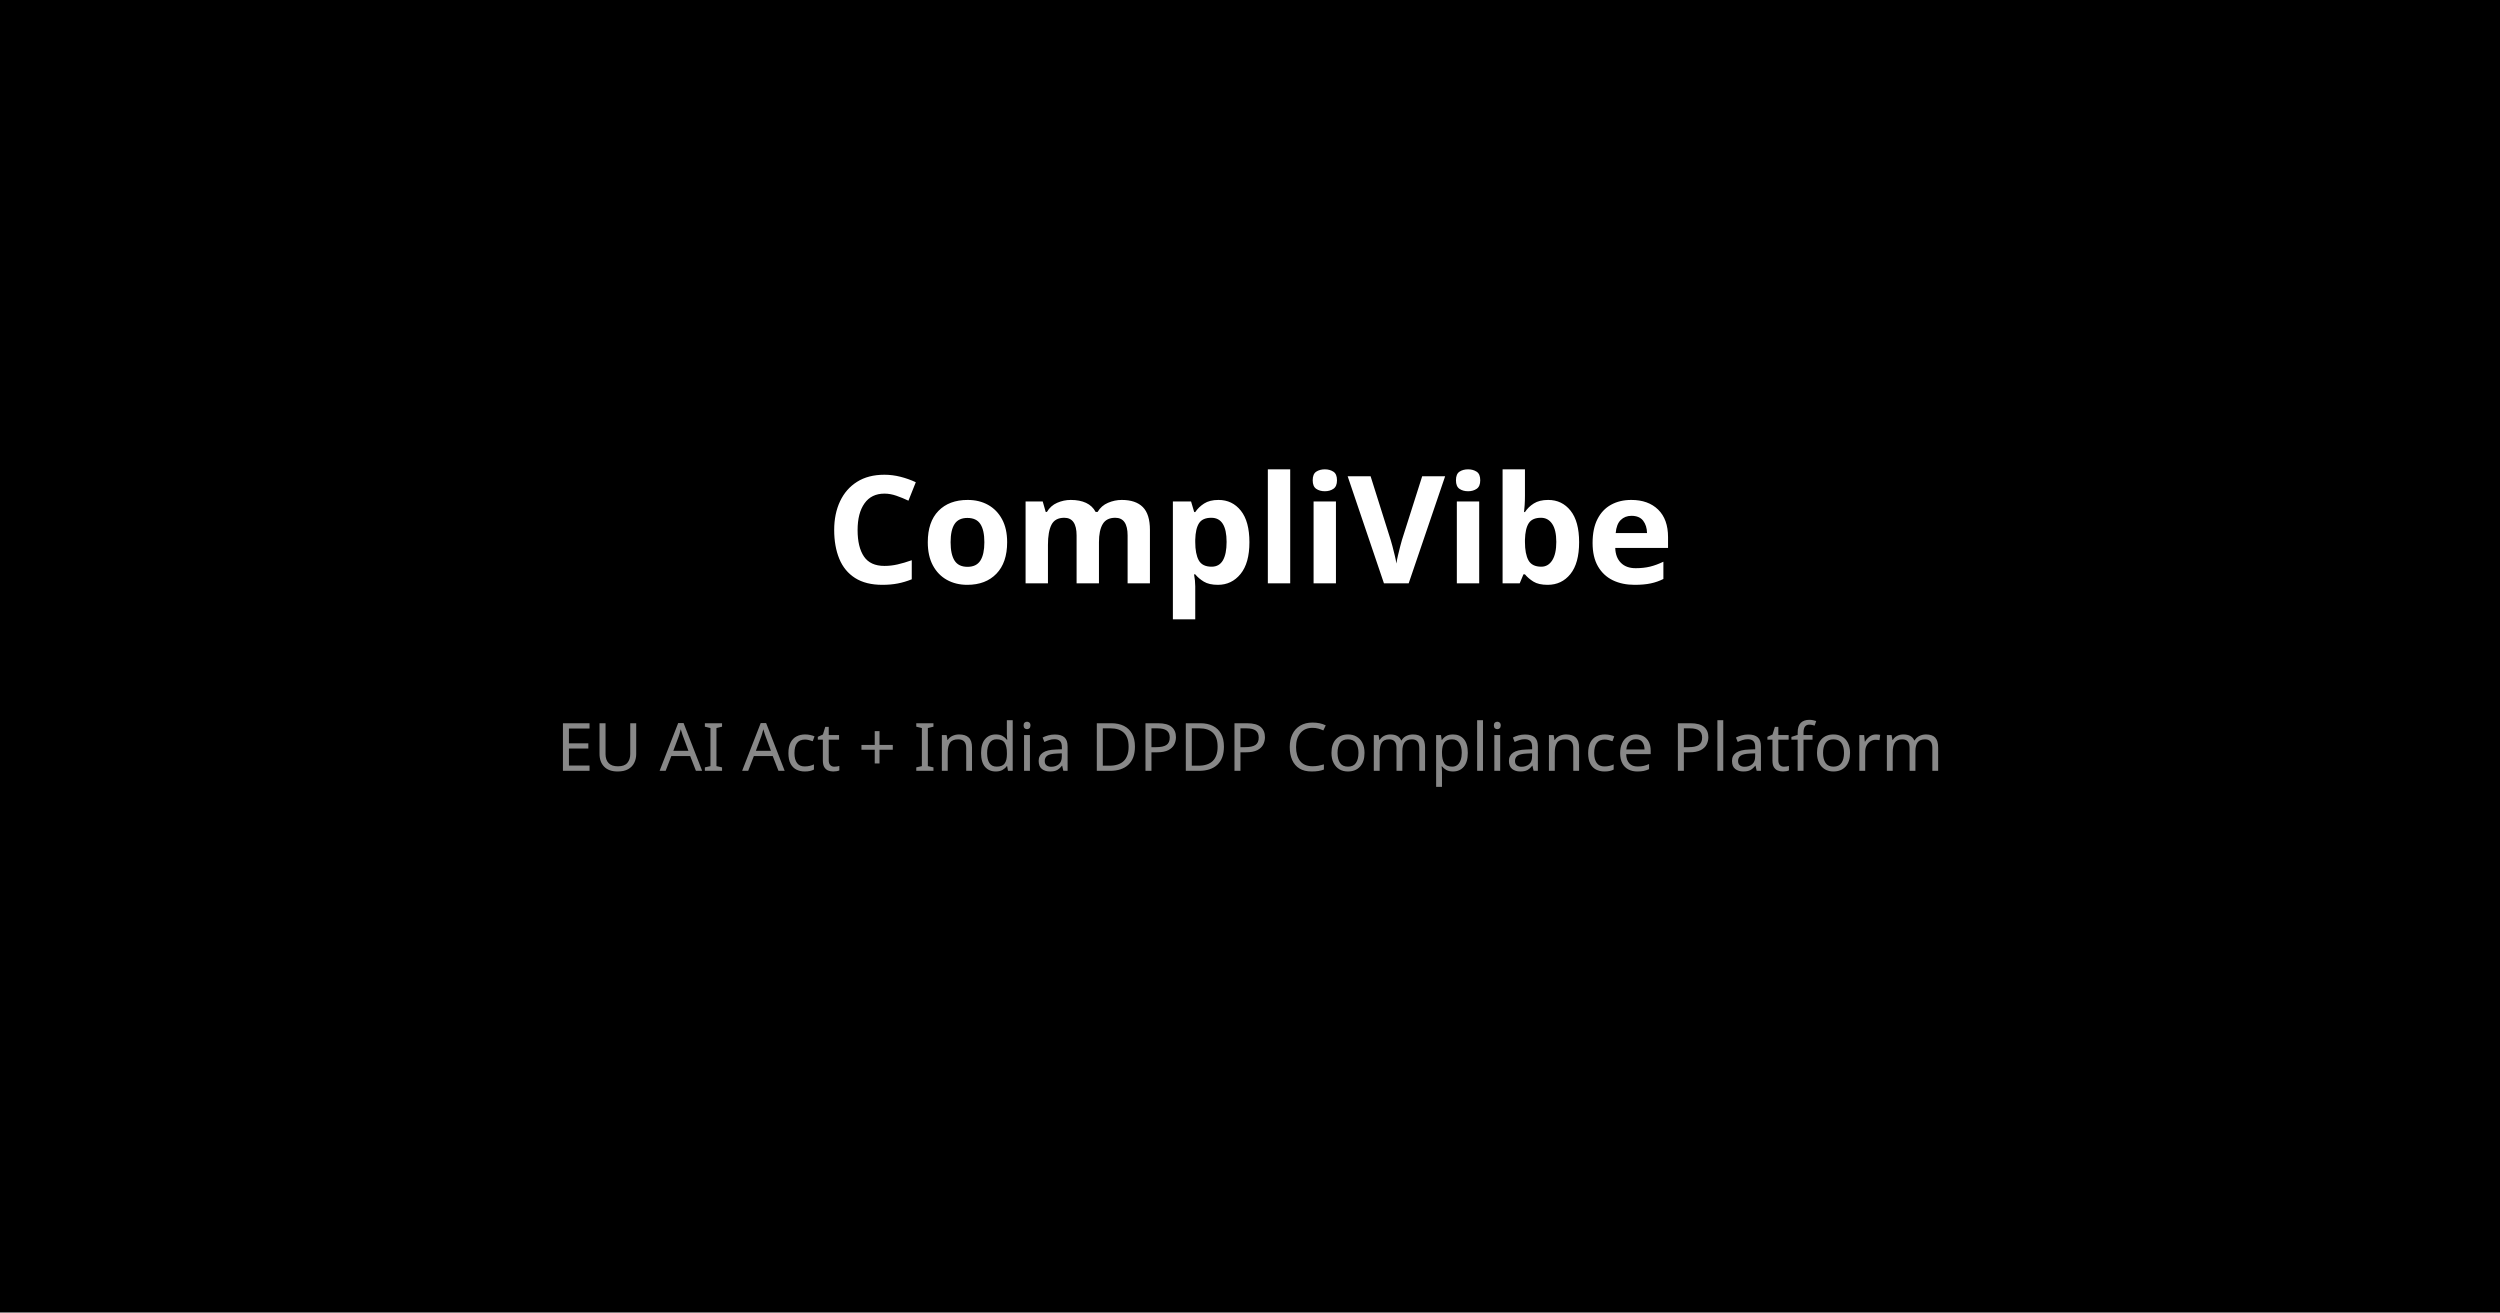
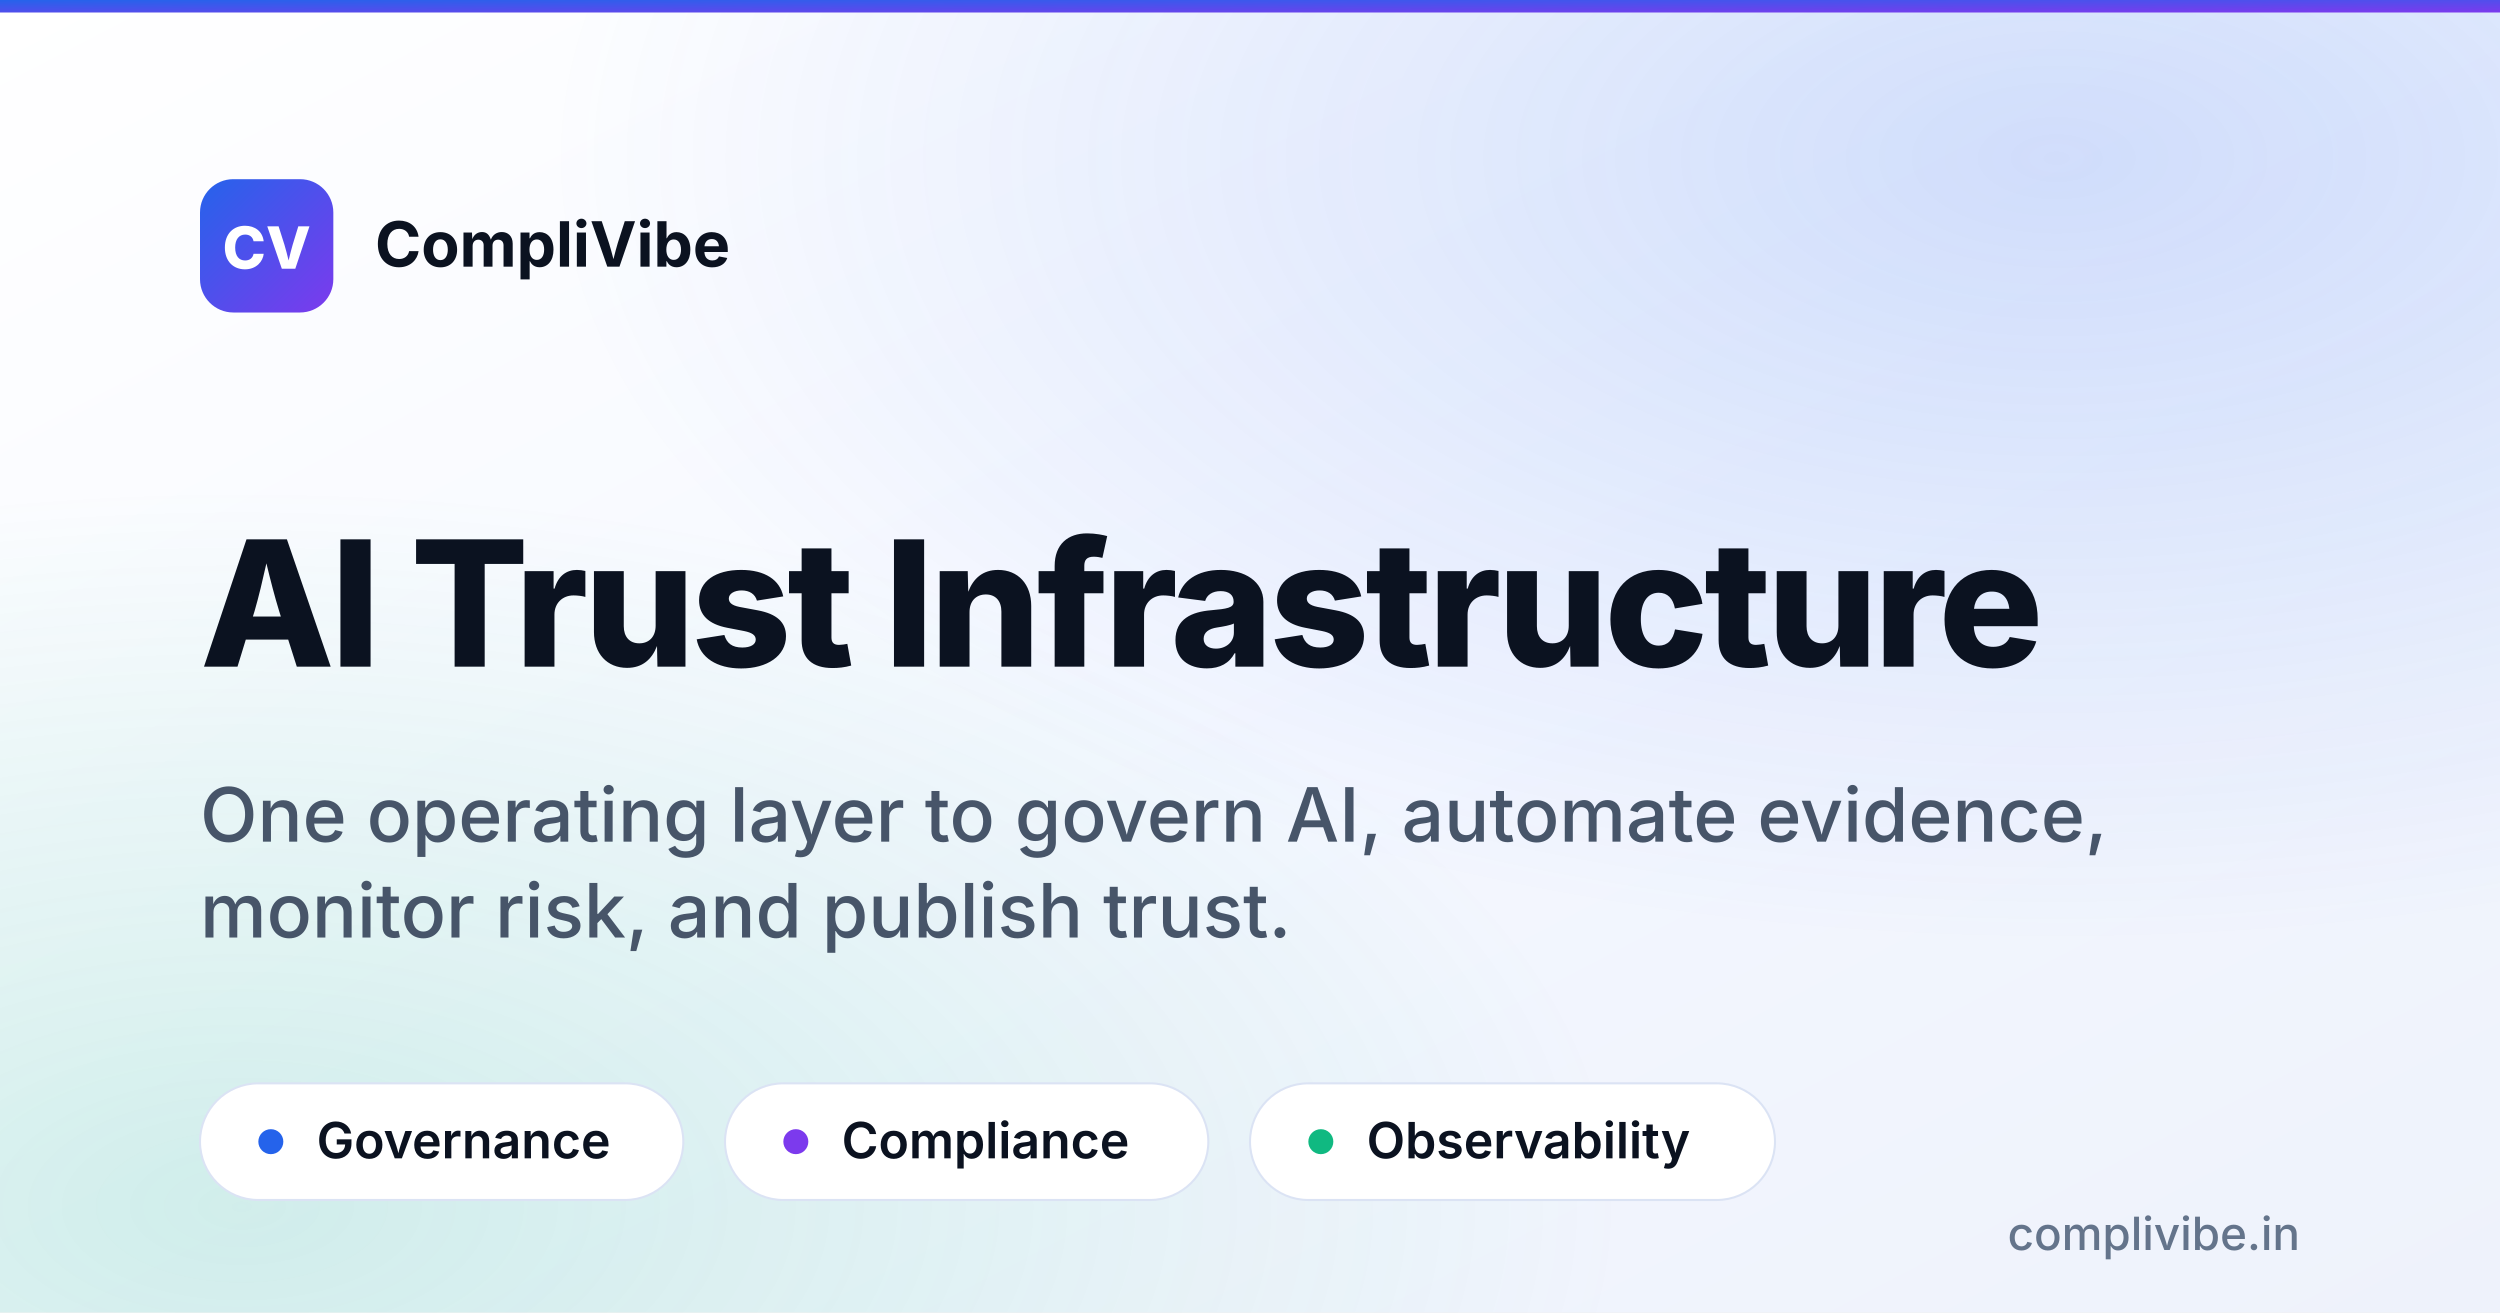
- <svg xmlns="http://www.w3.org/2000/svg" width="1200" height="630" viewBox="0 0 1200 630">
-   <rect width="1200" height="630" fill="#000000" />
-   <text x="600" y="280" font-family="sans-serif" font-size="72" font-weight="bold" fill="white" text-anchor="middle">CompliVibe</text>
-   <text x="600" y="370" font-family="sans-serif" font-size="32" fill="#888888" text-anchor="middle">EU AI Act + India DPDP Compliance Platform</text>
+ <svg xmlns="http://www.w3.org/2000/svg" width="1200" height="630" viewBox="0 0 1200 630" role="img" aria-label="CompliVibe — AI Trust Infrastructure">
+   <defs>
+     <linearGradient id="bg" x1="0" y1="0" x2="1" y2="1">
+       <stop offset="0%" stop-color="#ffffff" />
+       <stop offset="55%" stop-color="#f4f7ff" />
+       <stop offset="100%" stop-color="#eef2fb" />
+     </linearGradient>
+     <linearGradient id="brand" x1="0" y1="0" x2="1" y2="1">
+       <stop offset="0%" stop-color="#2563eb" />
+       <stop offset="100%" stop-color="#7c3aed" />
+     </linearGradient>
+     <radialGradient id="aurora" cx="82%" cy="12%" r="60%">
+       <stop offset="0%" stop-color="#2563eb" stop-opacity="0.18" />
+       <stop offset="100%" stop-color="#2563eb" stop-opacity="0" />
+     </radialGradient>
+     <radialGradient id="aurora2" cx="10%" cy="92%" r="55%">
+       <stop offset="0%" stop-color="#10b981" stop-opacity="0.16" />
+       <stop offset="100%" stop-color="#10b981" stop-opacity="0" />
+     </radialGradient>
+   </defs>
+   <rect width="1200" height="630" fill="url(#bg)" />
+   <rect width="1200" height="630" fill="url(#aurora)" />
+   <rect width="1200" height="630" fill="url(#aurora2)" />
+   <rect x="0" y="0" width="1200" height="6" fill="url(#brand)" />
+   <g transform="translate(96,86)">
+     <rect width="64" height="64" rx="16" fill="url(#brand)" />
+     <text x="32" y="43" font-family="Geist, Inter, Arial, sans-serif" font-size="28" font-weight="800" fill="#ffffff" text-anchor="middle">CV</text>
+     <text x="84" y="42" font-family="Geist, Inter, Arial, sans-serif" font-size="30" font-weight="700" fill="#0b1220">CompliVibe</text>
+   </g>
+   <text x="96" y="320" font-family="Geist, Inter, Arial, sans-serif" font-size="84" font-weight="800" letter-spacing="-2" fill="#0b1220">AI Trust Infrastructure</text>
+   <text x="96" y="404" font-family="Geist, Inter, Arial, sans-serif" font-size="36" font-weight="500" fill="#475569">One operating layer to govern AI, automate evidence,</text>
+   <text x="96" y="450" font-family="Geist, Inter, Arial, sans-serif" font-size="36" font-weight="500" fill="#475569">monitor risk, and publish trust.</text>
+   <g font-family="Geist, Inter, Arial, sans-serif" font-size="24" font-weight="600">
+     <g transform="translate(96,520)">
+       <rect width="232" height="56" rx="28" fill="#ffffff" stroke="#dbe3f4" />
+       <circle cx="34" cy="28" r="6" fill="#2563eb" />
+       <text x="56" y="36" fill="#0b1220">Governance</text>
+     </g>
+     <g transform="translate(348,520)">
+       <rect width="232" height="56" rx="28" fill="#ffffff" stroke="#dbe3f4" />
+       <circle cx="34" cy="28" r="6" fill="#7c3aed" />
+       <text x="56" y="36" fill="#0b1220">Compliance</text>
+     </g>
+     <g transform="translate(600,520)">
+       <rect width="252" height="56" rx="28" fill="#ffffff" stroke="#dbe3f4" />
+       <circle cx="34" cy="28" r="6" fill="#10b981" />
+       <text x="56" y="36" fill="#0b1220">Observability</text>
+     </g>
+   </g>
+   <text x="1104" y="600" font-family="Geist, Inter, Arial, sans-serif" font-size="22" font-weight="500" fill="#64748b" text-anchor="end">complivibe.in</text>
</svg>
